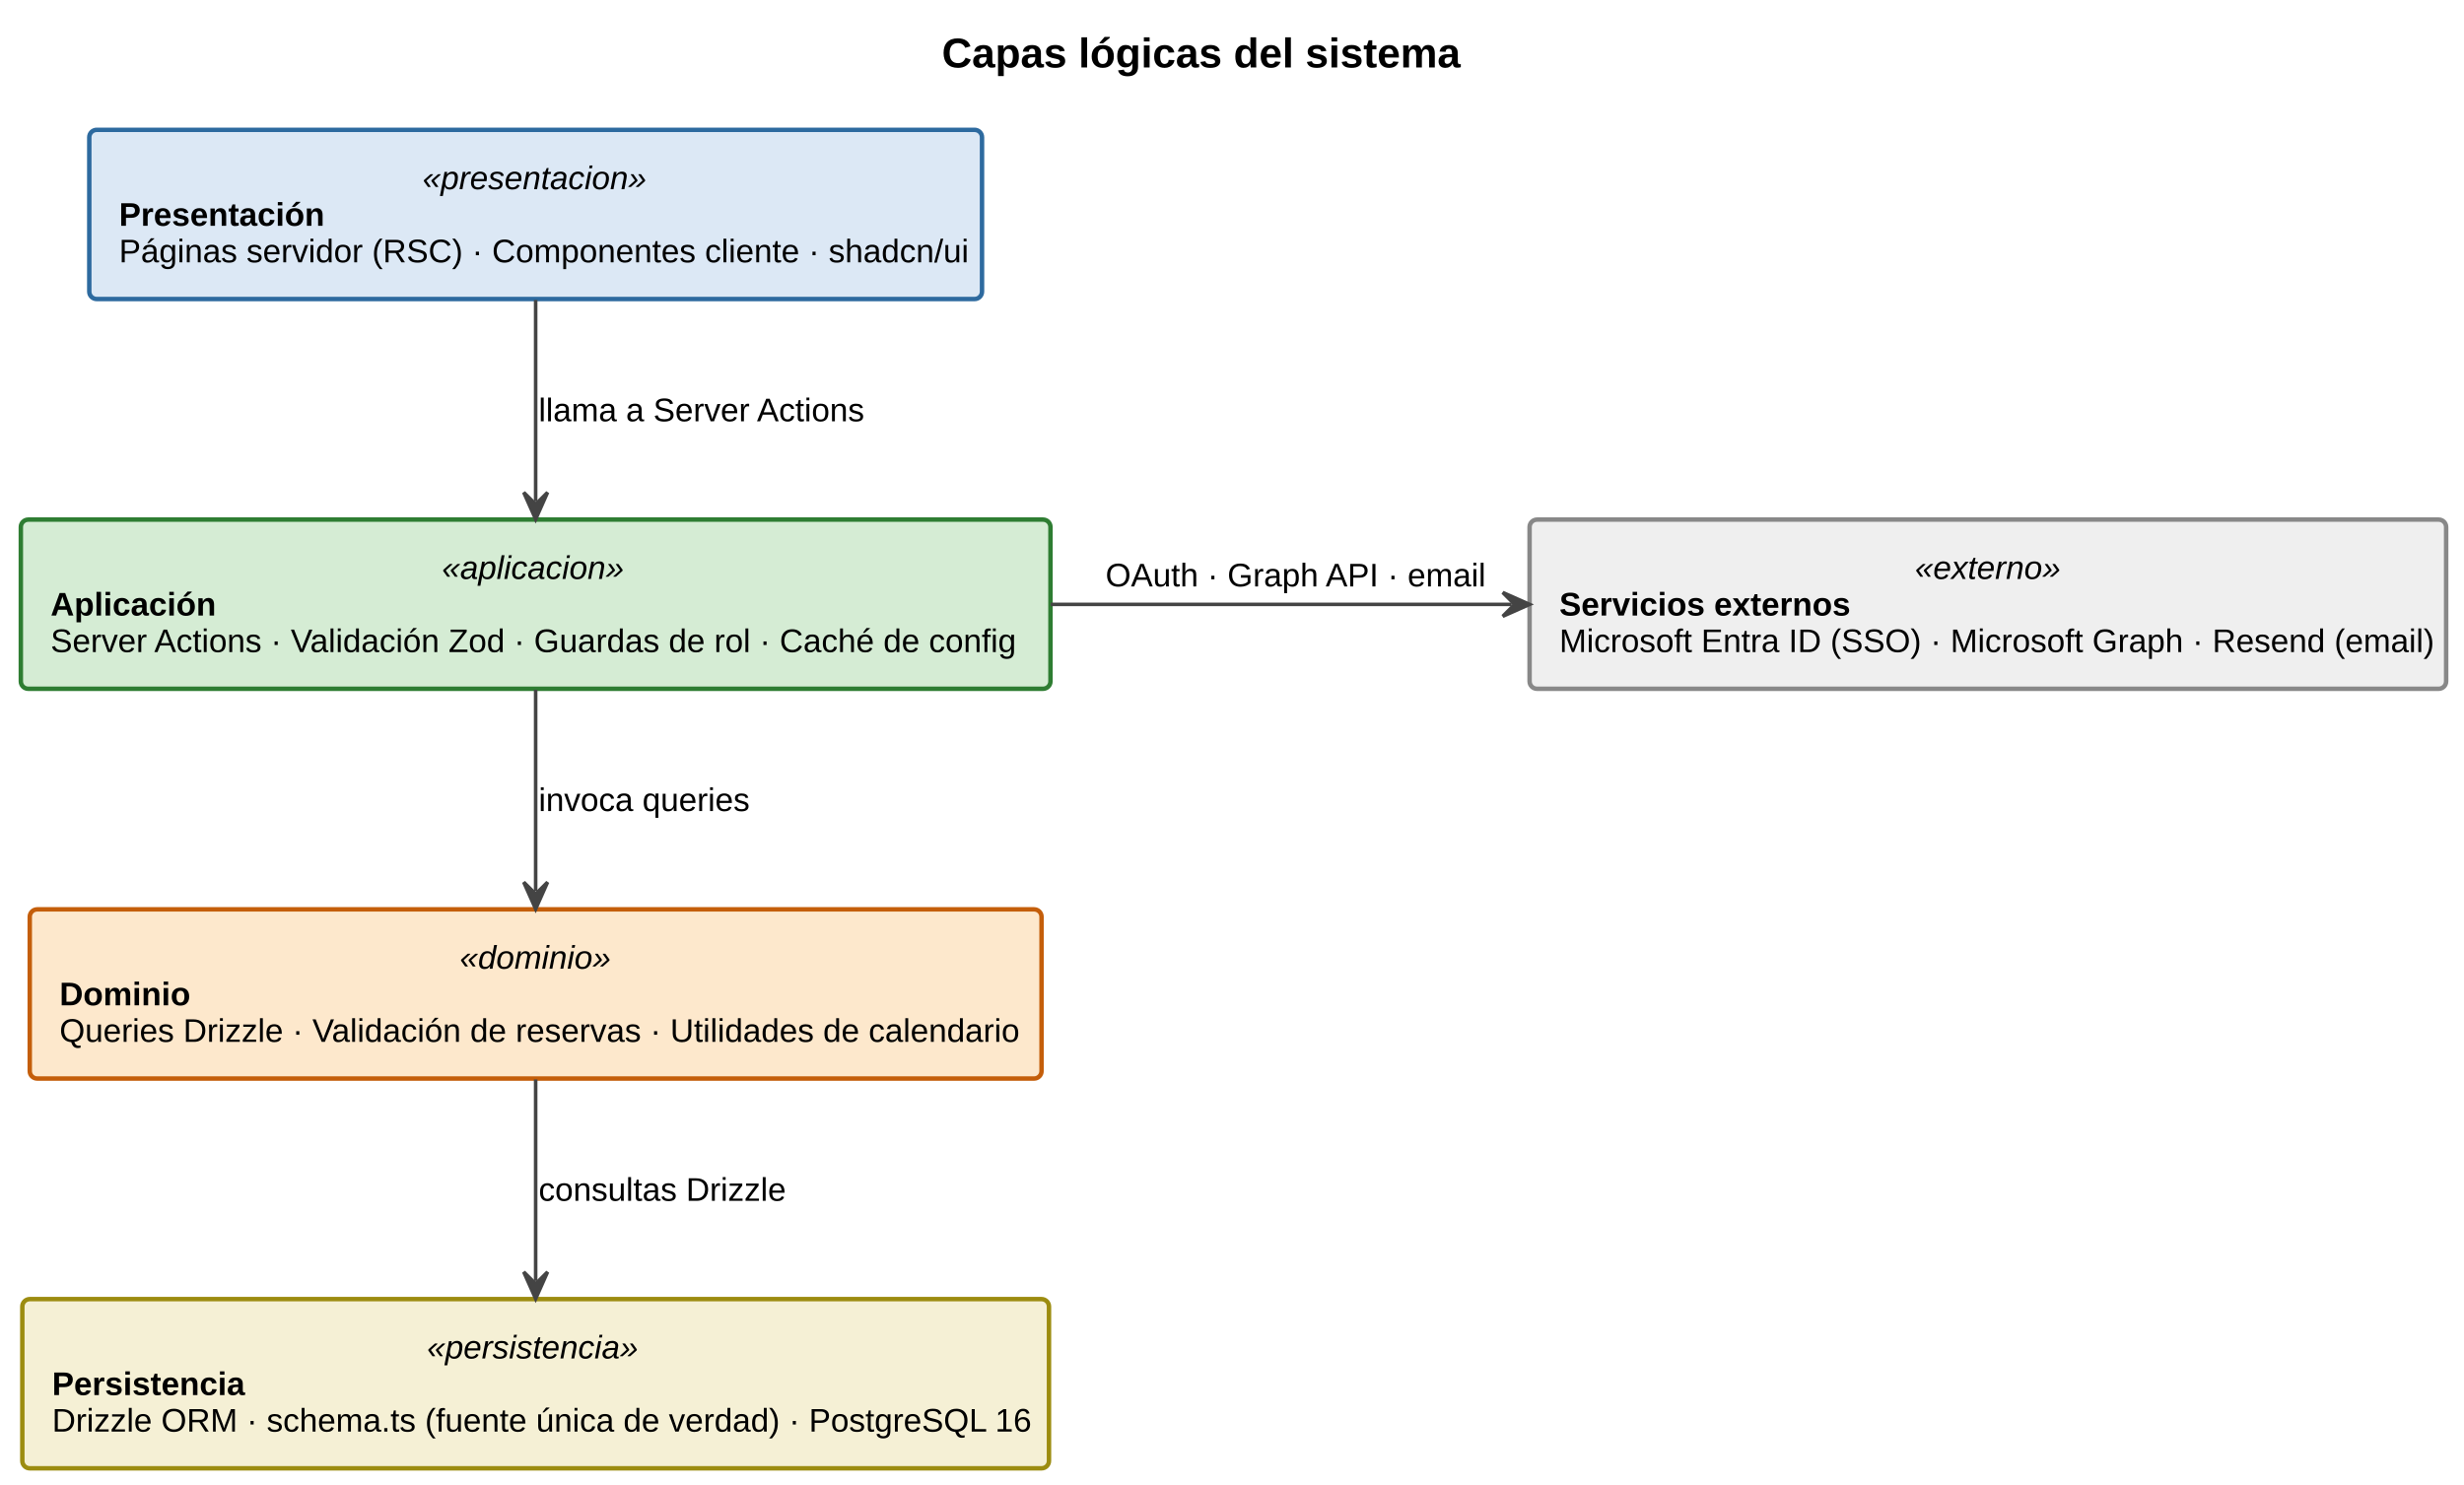
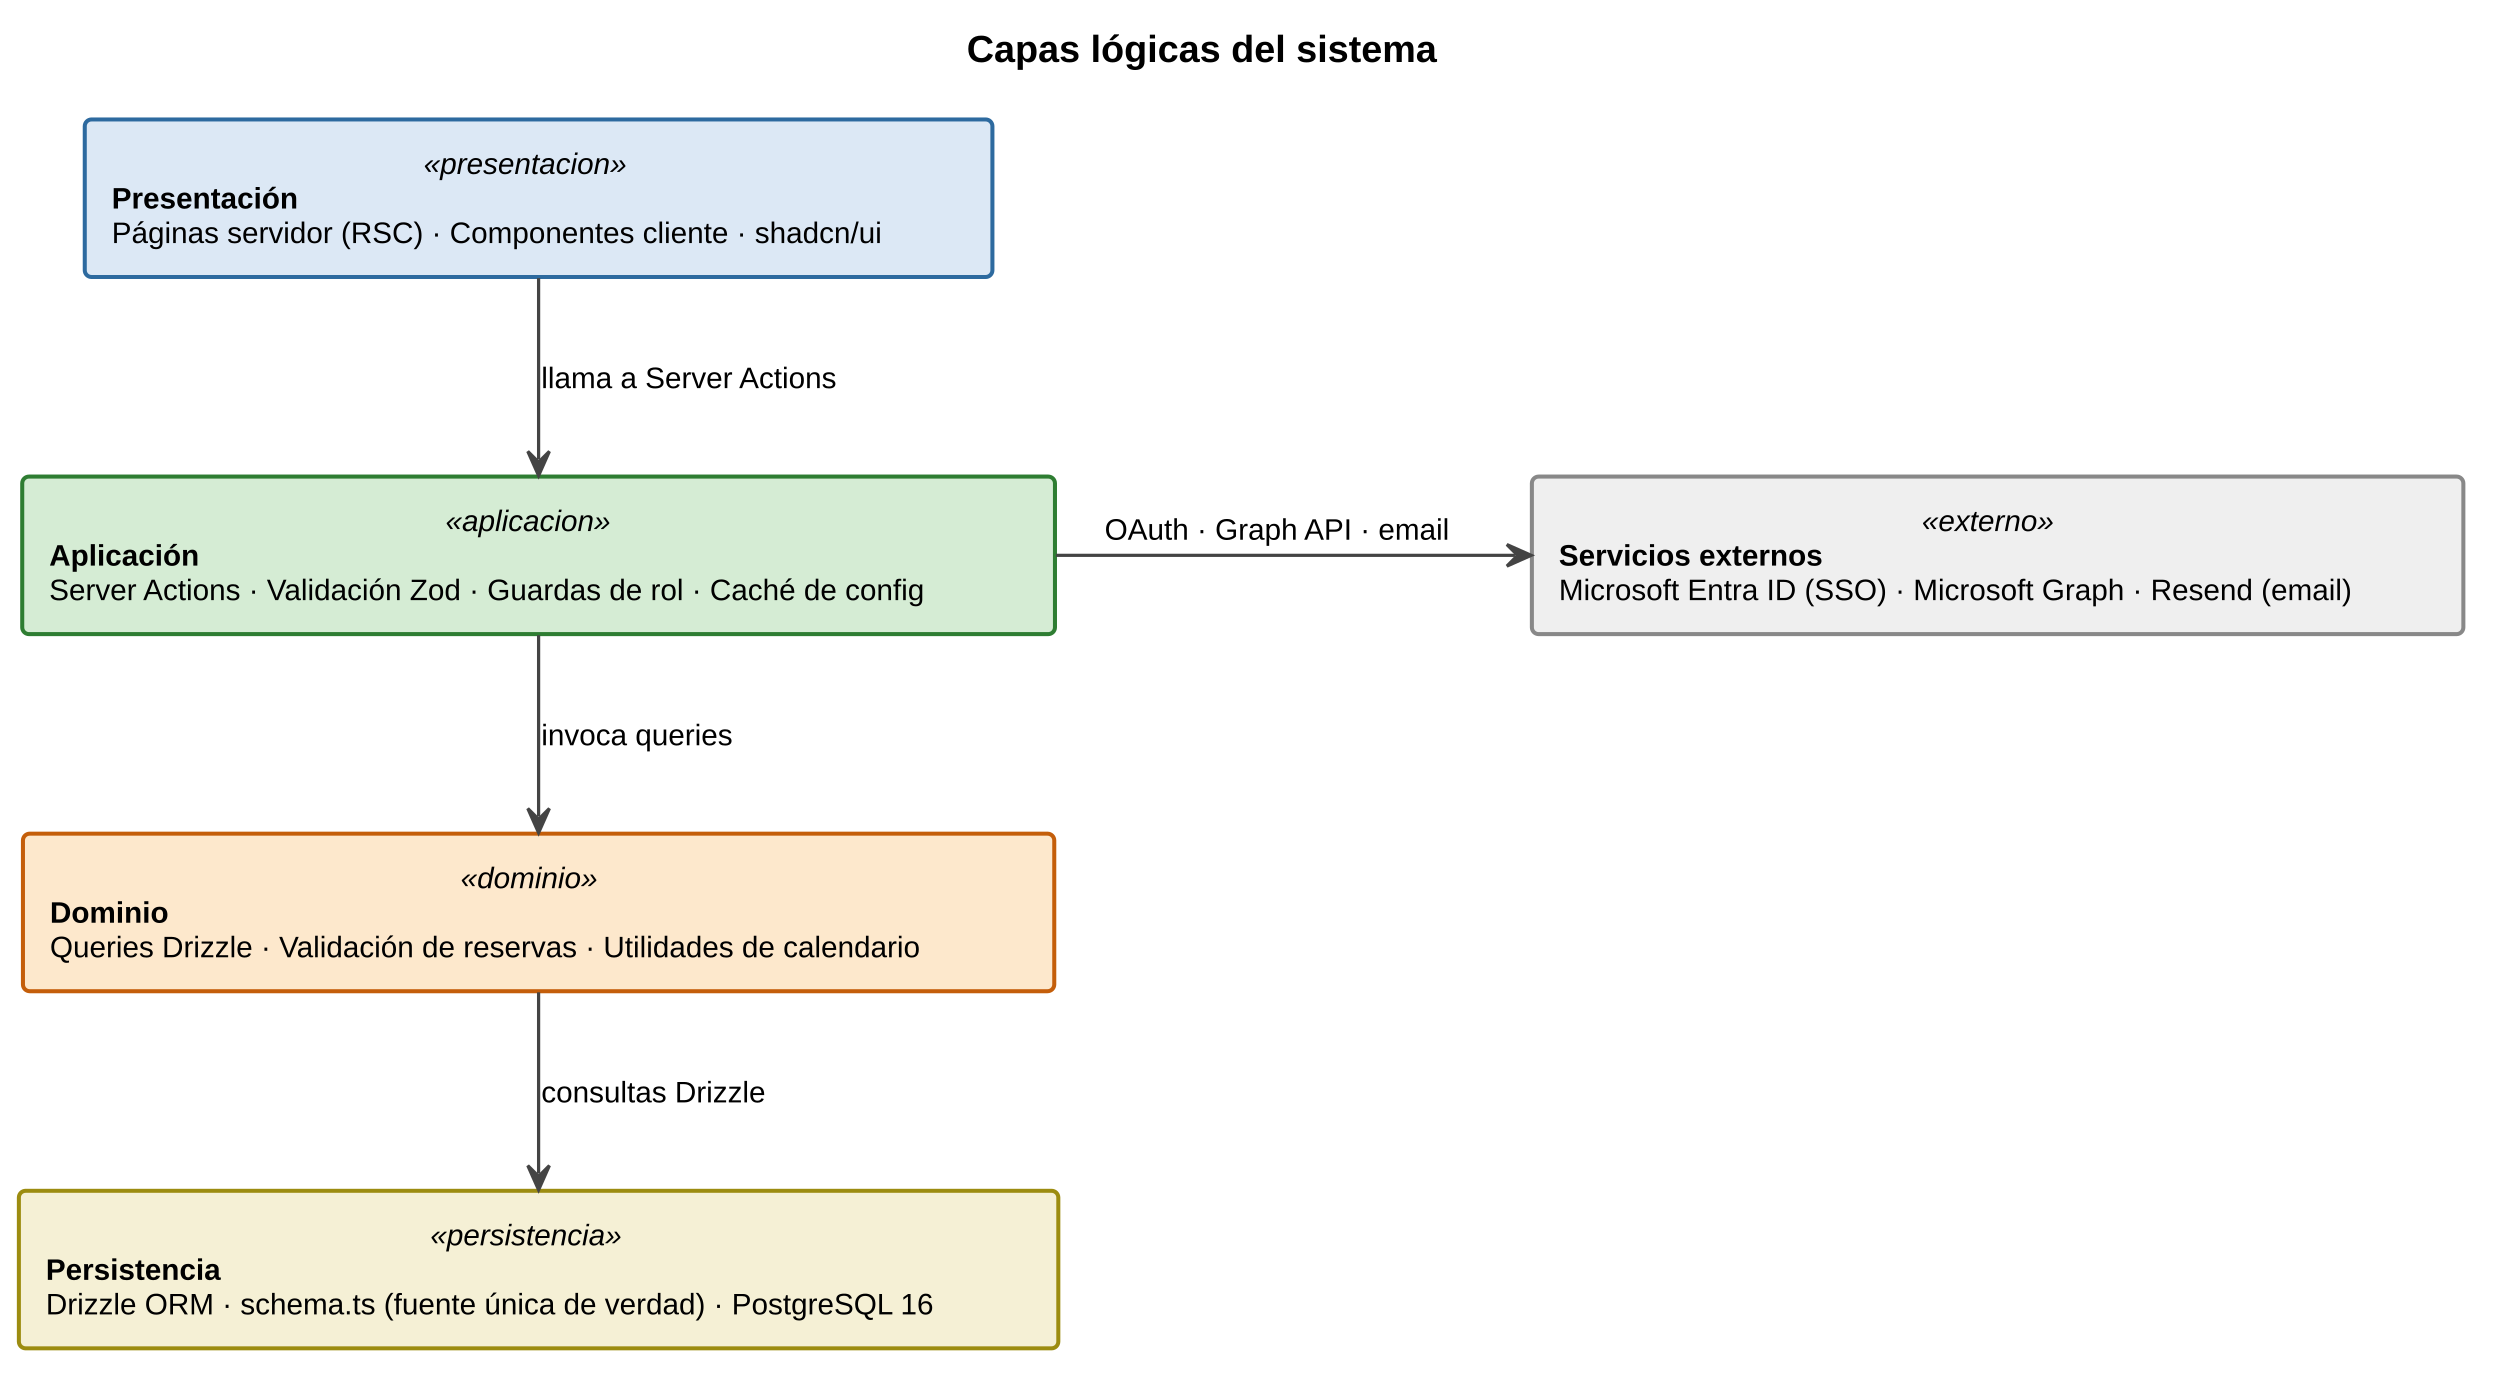
- <svg xmlns="http://www.w3.org/2000/svg" contentStyleType="text/css" height="499px" preserveAspectRatio="none" style="width:828px;height:499px;background:#FFFFFF;" version="1.1" viewBox="0 0 828 499" width="828px" zoomAndPan="magnify">
+ <svg xmlns="http://www.w3.org/2000/svg" contentStyleType="text/css" data-diagram-type="DESCRIPTION" height="513px" preserveAspectRatio="none" style="width:927px;height:513px;background:#FFFFFF;" version="1.1" viewBox="0 0 927 513" width="927px" zoomAndPan="magnify">
  <defs />
  <g>
-     <text fill="#000000" font-family="Arial" font-size="14" font-weight="bold" lengthAdjust="spacing" textLength="181" x="316.5" y="22.674">Capas lógicas del sistema</text>
-     <g id="elem_P">
-       <rect fill="#DCE8F5" height="56.867" rx="2.5" ry="2.5" style="stroke:#2D6A9F;stroke-width:1.5;" width="300" x="30" y="43.641" />
-       <text fill="#000000" font-family="Arial" font-size="11" font-style="italic" lengthAdjust="spacing" textLength="76" x="142" y="63.599">«presentacion»</text>
-       <text fill="#000000" font-family="Arial" font-size="11" font-weight="bold" lengthAdjust="spacing" textLength="73" x="40" y="75.888">Presentación</text>
-       <text fill="#000000" font-family="Arial" font-size="11" lengthAdjust="spacing" textLength="280" x="40" y="88.177">Páginas servidor (RSC) · Componentes cliente · shadcn/ui</text>
+     <g class="title" data-source-line="22">
+       <text fill="#000000" font-family="Arial" font-size="14" font-weight="700" lengthAdjust="spacing" textLength="203.465" x="358.473" y="22.995">Capas lógicas del sistema</text>
    </g>
-     <g id="elem_A">
-       <rect fill="#D5ECD4" height="56.867" rx="2.5" ry="2.5" style="stroke:#2E7D32;stroke-width:1.5;" width="346" x="7" y="174.641" />
-       <text fill="#000000" font-family="Arial" font-size="11" font-style="italic" lengthAdjust="spacing" textLength="63" x="148.5" y="194.599">«aplicacion»</text>
-       <text fill="#000000" font-family="Arial" font-size="11" font-weight="bold" lengthAdjust="spacing" textLength="56" x="17" y="206.888">Aplicación</text>
-       <text fill="#000000" font-family="Arial" font-size="11" lengthAdjust="spacing" textLength="326" x="17" y="219.177">Server Actions · Validación Zod · Guardas de rol · Caché de config</text>
+     <g class="entity" data-qualified-name="P" data-source-line="24" id="ent0002">
+       <rect fill="#DCE8F5" height="58.414" rx="2.5" ry="2.5" style="stroke:#2D6A9F;stroke-width:1.5;" width="336.556" x="31.43" y="44.297" />
+       <text fill="#000000" font-family="Arial" font-size="11" font-style="italic" lengthAdjust="spacing" textLength="85.18" x="157.118" y="64.507">«presentacion»</text>
+       <text fill="#000000" font-family="Arial" font-size="11" font-weight="700" lengthAdjust="spacing" textLength="81.147" x="41.43" y="77.312">Presentación</text>
+       <text fill="#000000" font-family="Arial" font-size="11" lengthAdjust="spacing" textLength="316.556" x="41.43" y="90.117">Páginas servidor (RSC) · Componentes cliente · shadcn/ui</text>
    </g>
-     <g id="elem_D">
-       <rect fill="#FDE8CC" height="56.867" rx="2.5" ry="2.5" style="stroke:#C45E0A;stroke-width:1.5;" width="340" x="10" y="305.641" />
-       <text fill="#000000" font-family="Arial" font-size="11" font-style="italic" lengthAdjust="spacing" textLength="51" x="154.5" y="325.599">«dominio»</text>
-       <text fill="#000000" font-family="Arial" font-size="11" font-weight="bold" lengthAdjust="spacing" textLength="45" x="20" y="337.888">Dominio</text>
-       <text fill="#000000" font-family="Arial" font-size="11" lengthAdjust="spacing" textLength="320" x="20" y="350.177">Queries Drizzle · Validación de reservas · Utilidades de calendario</text>
+     <g class="entity" data-qualified-name="A" data-source-line="25" id="ent0003">
+       <rect fill="#D5ECD4" height="58.414" rx="2.5" ry="2.5" style="stroke:#2E7D32;stroke-width:1.5;" width="382.941" x="8.24" y="176.717" />
+       <text fill="#000000" font-family="Arial" font-size="11" font-style="italic" lengthAdjust="spacing" textLength="69.008" x="165.207" y="196.927">«aplicacion»</text>
+       <text fill="#000000" font-family="Arial" font-size="11" font-weight="700" lengthAdjust="spacing" textLength="63.551" x="18.24" y="209.732">Aplicación</text>
+       <text fill="#000000" font-family="Arial" font-size="11" lengthAdjust="spacing" textLength="362.941" x="18.24" y="222.537">Server Actions · Validación Zod · Guardas de rol · Caché de config</text>
    </g>
-     <g id="elem_DB">
-       <rect fill="#F5F0D5" height="56.867" rx="2.5" ry="2.5" style="stroke:#9C8C10;stroke-width:1.5;" width="345" x="7.5" y="436.641" />
-       <text fill="#000000" font-family="Arial" font-size="11" font-style="italic" lengthAdjust="spacing" textLength="73" x="143.5" y="456.599">«persistencia»</text>
-       <text fill="#000000" font-family="Arial" font-size="11" font-weight="bold" lengthAdjust="spacing" textLength="69" x="17.5" y="468.888">Persistencia</text>
-       <text fill="#000000" font-family="Arial" font-size="11" lengthAdjust="spacing" textLength="325" x="17.5" y="481.177">Drizzle ORM · schema.ts (fuente única de verdad) · PostgreSQL 16</text>
+     <g class="entity" data-qualified-name="D" data-source-line="26" id="ent0004">
+       <rect fill="#FDE8CC" height="58.414" rx="2.5" ry="2.5" style="stroke:#C45E0A;stroke-width:1.5;" width="382.409" x="8.51" y="309.127" />
+       <text fill="#000000" font-family="Arial" font-size="11" font-style="italic" lengthAdjust="spacing" textLength="57.82" x="170.805" y="329.337">«dominio»</text>
+       <text fill="#000000" font-family="Arial" font-size="11" font-weight="700" lengthAdjust="spacing" textLength="51.079" x="18.51" y="342.142">Dominio</text>
+       <text fill="#000000" font-family="Arial" font-size="11" lengthAdjust="spacing" textLength="362.409" x="18.51" y="354.947">Queries Drizzle · Validación de reservas · Utilidades de calendario</text>
    </g>
-     <g id="elem_EXT">
-       <rect fill="#EFEFEF" height="56.867" rx="2.5" ry="2.5" style="stroke:#888888;stroke-width:1.5;" width="308" x="514" y="174.641" />
-       <text fill="#000000" font-family="Arial" font-size="11" font-style="italic" lengthAdjust="spacing" textLength="49" x="643.5" y="194.599">«externo»</text>
-       <text fill="#000000" font-family="Arial" font-size="11" font-weight="bold" lengthAdjust="spacing" textLength="104" x="524" y="206.888">Servicios externos</text>
-       <text fill="#000000" font-family="Arial" font-size="11" lengthAdjust="spacing" textLength="288" x="524" y="219.177">Microsoft Entra ID (SSO) · Microsoft Graph · Resend (email)</text>
+     <g class="entity" data-qualified-name="DB" data-source-line="27" id="ent0005">
+       <rect fill="#F5F0D5" height="58.414" rx="2.5" ry="2.5" style="stroke:#9C8C10;stroke-width:1.5;" width="385.422" x="7" y="441.547" />
+       <text fill="#000000" font-family="Arial" font-size="11" font-style="italic" lengthAdjust="spacing" textLength="80.266" x="159.578" y="461.757">«persistencia»</text>
+       <text fill="#000000" font-family="Arial" font-size="11" font-weight="700" lengthAdjust="spacing" textLength="76.076" x="17" y="474.562">Persistencia</text>
+       <text fill="#000000" font-family="Arial" font-size="11" lengthAdjust="spacing" textLength="365.422" x="17" y="487.367">Drizzle ORM · schema.ts (fuente única de verdad) · PostgreSQL 16</text>
    </g>
-     <g id="link_P_A">
-       <path d="M180,100.811 C180,122.581 180,146.761 180,168.511 " fill="none" id="P-to-A" style="stroke:#444444;stroke-width:1.2;" />
-       <polygon fill="#444444" points="180,174.511,184,165.511,180,169.511,176,165.511,180,174.511" style="stroke:#444444;stroke-width:1.2;" />
-       <text fill="#000000" font-family="Arial" font-size="11" lengthAdjust="spacing" textLength="109" x="181" y="141.599">llama a Server Actions</text>
+     <g class="entity" data-qualified-name="EXT" data-source-line="28" id="ent0006">
+       <rect fill="#EFEFEF" height="58.414" rx="2.5" ry="2.5" style="stroke:#888888;stroke-width:1.5;" width="345.392" x="568.02" y="176.717" />
+       <text fill="#000000" font-family="Arial" font-size="11" font-style="italic" lengthAdjust="spacing" textLength="56.16" x="712.636" y="196.927">«externo»</text>
+       <text fill="#000000" font-family="Arial" font-size="11" font-weight="700" lengthAdjust="spacing" textLength="114.608" x="578.02" y="209.732">Servicios externos</text>
+       <text fill="#000000" font-family="Arial" font-size="11" lengthAdjust="spacing" textLength="325.392" x="578.02" y="222.537">Microsoft Entra ID (SSO) · Microsoft Graph · Resend (email)</text>
    </g>
-     <g id="link_A_D">
-       <path d="M180,231.811 C180,253.581 180,277.761 180,299.511 " fill="none" id="A-to-D" style="stroke:#444444;stroke-width:1.2;" />
-       <polygon fill="#444444" points="180,305.511,184,296.511,180,300.511,176,296.511,180,305.511" style="stroke:#444444;stroke-width:1.2;" />
-       <text fill="#000000" font-family="Arial" font-size="11" lengthAdjust="spacing" textLength="71" x="181" y="272.599">invoca queries</text>
+     <g class="link" data-entity-1="ent0002" data-entity-2="ent0003" data-link-type="dependency" data-source-line="30" id="lnk7">
+       <path d="M199.71,103.127 C199.71,124.867 199.71,148.637 199.71,170.367" fill="none" id="P-to-A" style="stroke:#444444;stroke-width:1.2;" />
+       <polygon fill="#444444" points="199.71,176.367,203.71,167.367,199.71,171.367,195.71,167.367,199.71,176.367" style="stroke:#444444;stroke-width:1.2;" />
+       <text fill="#000000" font-family="Arial" font-size="11" lengthAdjust="spacing" textLength="123.986" x="200.71" y="143.927">llama a Server Actions</text>
    </g>
-     <g id="link_D_DB">
-       <path d="M180,362.811 C180,384.581 180,408.761 180,430.511 " fill="none" id="D-to-DB" style="stroke:#444444;stroke-width:1.2;" />
-       <polygon fill="#444444" points="180,436.511,184,427.511,180,431.511,176,427.511,180,436.511" style="stroke:#444444;stroke-width:1.2;" />
-       <text fill="#000000" font-family="Arial" font-size="11" lengthAdjust="spacing" textLength="83" x="181" y="403.599">consultas Drizzle</text>
+     <g class="link" data-entity-1="ent0003" data-entity-2="ent0004" data-link-type="dependency" data-source-line="31" id="lnk8">
+       <path d="M199.71,235.537 C199.71,257.287 199.71,281.057 199.71,302.787" fill="none" id="A-to-D" style="stroke:#444444;stroke-width:1.2;" />
+       <polygon fill="#444444" points="199.71,308.787,203.71,299.787,199.71,303.787,195.71,299.787,199.71,308.787" style="stroke:#444444;stroke-width:1.2;" />
+       <text fill="#000000" font-family="Arial" font-size="11" lengthAdjust="spacing" textLength="80.352" x="200.71" y="276.337">invoca queries</text>
    </g>
-     <g id="link_A_EXT">
-       <path d="M353.08,203.141 C405.57,203.141 456.84,203.141 507.99,203.141 " fill="none" id="A-to-EXT" style="stroke:#444444;stroke-width:1.2;" />
-       <polygon fill="#444444" points="513.99,203.141,504.99,199.141,508.99,203.141,504.99,207.141,513.99,203.141" style="stroke:#444444;stroke-width:1.2;" />
-       <text fill="#000000" font-family="Arial" font-size="11" lengthAdjust="spacing" textLength="124" x="371.5" y="197.099">OAuth · Graph API · email</text>
+     <g class="link" data-entity-1="ent0004" data-entity-2="ent0005" data-link-type="dependency" data-source-line="32" id="lnk9">
+       <path d="M199.71,367.957 C199.71,389.697 199.71,413.467 199.71,435.197" fill="none" id="D-to-DB" style="stroke:#444444;stroke-width:1.2;" />
+       <polygon fill="#444444" points="199.71,441.197,203.71,432.197,199.71,436.197,195.71,432.197,199.71,441.197" style="stroke:#444444;stroke-width:1.2;" />
+       <text fill="#000000" font-family="Arial" font-size="11" lengthAdjust="spacing" textLength="93.21" x="200.71" y="408.757">consultas Drizzle</text>
+     </g>
+     <g class="link" data-entity-1="ent0003" data-entity-2="ent0006" data-link-type="dependency" data-source-line="33" id="lnk10">
+       <path d="M391.59,205.917 C449.01,205.917 505.62,205.917 561.75,205.917" fill="none" id="A-to-EXT" style="stroke:#444444;stroke-width:1.2;" />
+       <polygon fill="#444444" points="567.75,205.917,558.75,201.917,562.75,205.917,558.75,209.917,567.75,205.917" style="stroke:#444444;stroke-width:1.2;" />
+       <text fill="#000000" font-family="Arial" font-size="11" lengthAdjust="spacing" textLength="140.395" x="409.6" y="200.127">OAuth · Graph API · email</text>
    </g>
  </g>
</svg>
